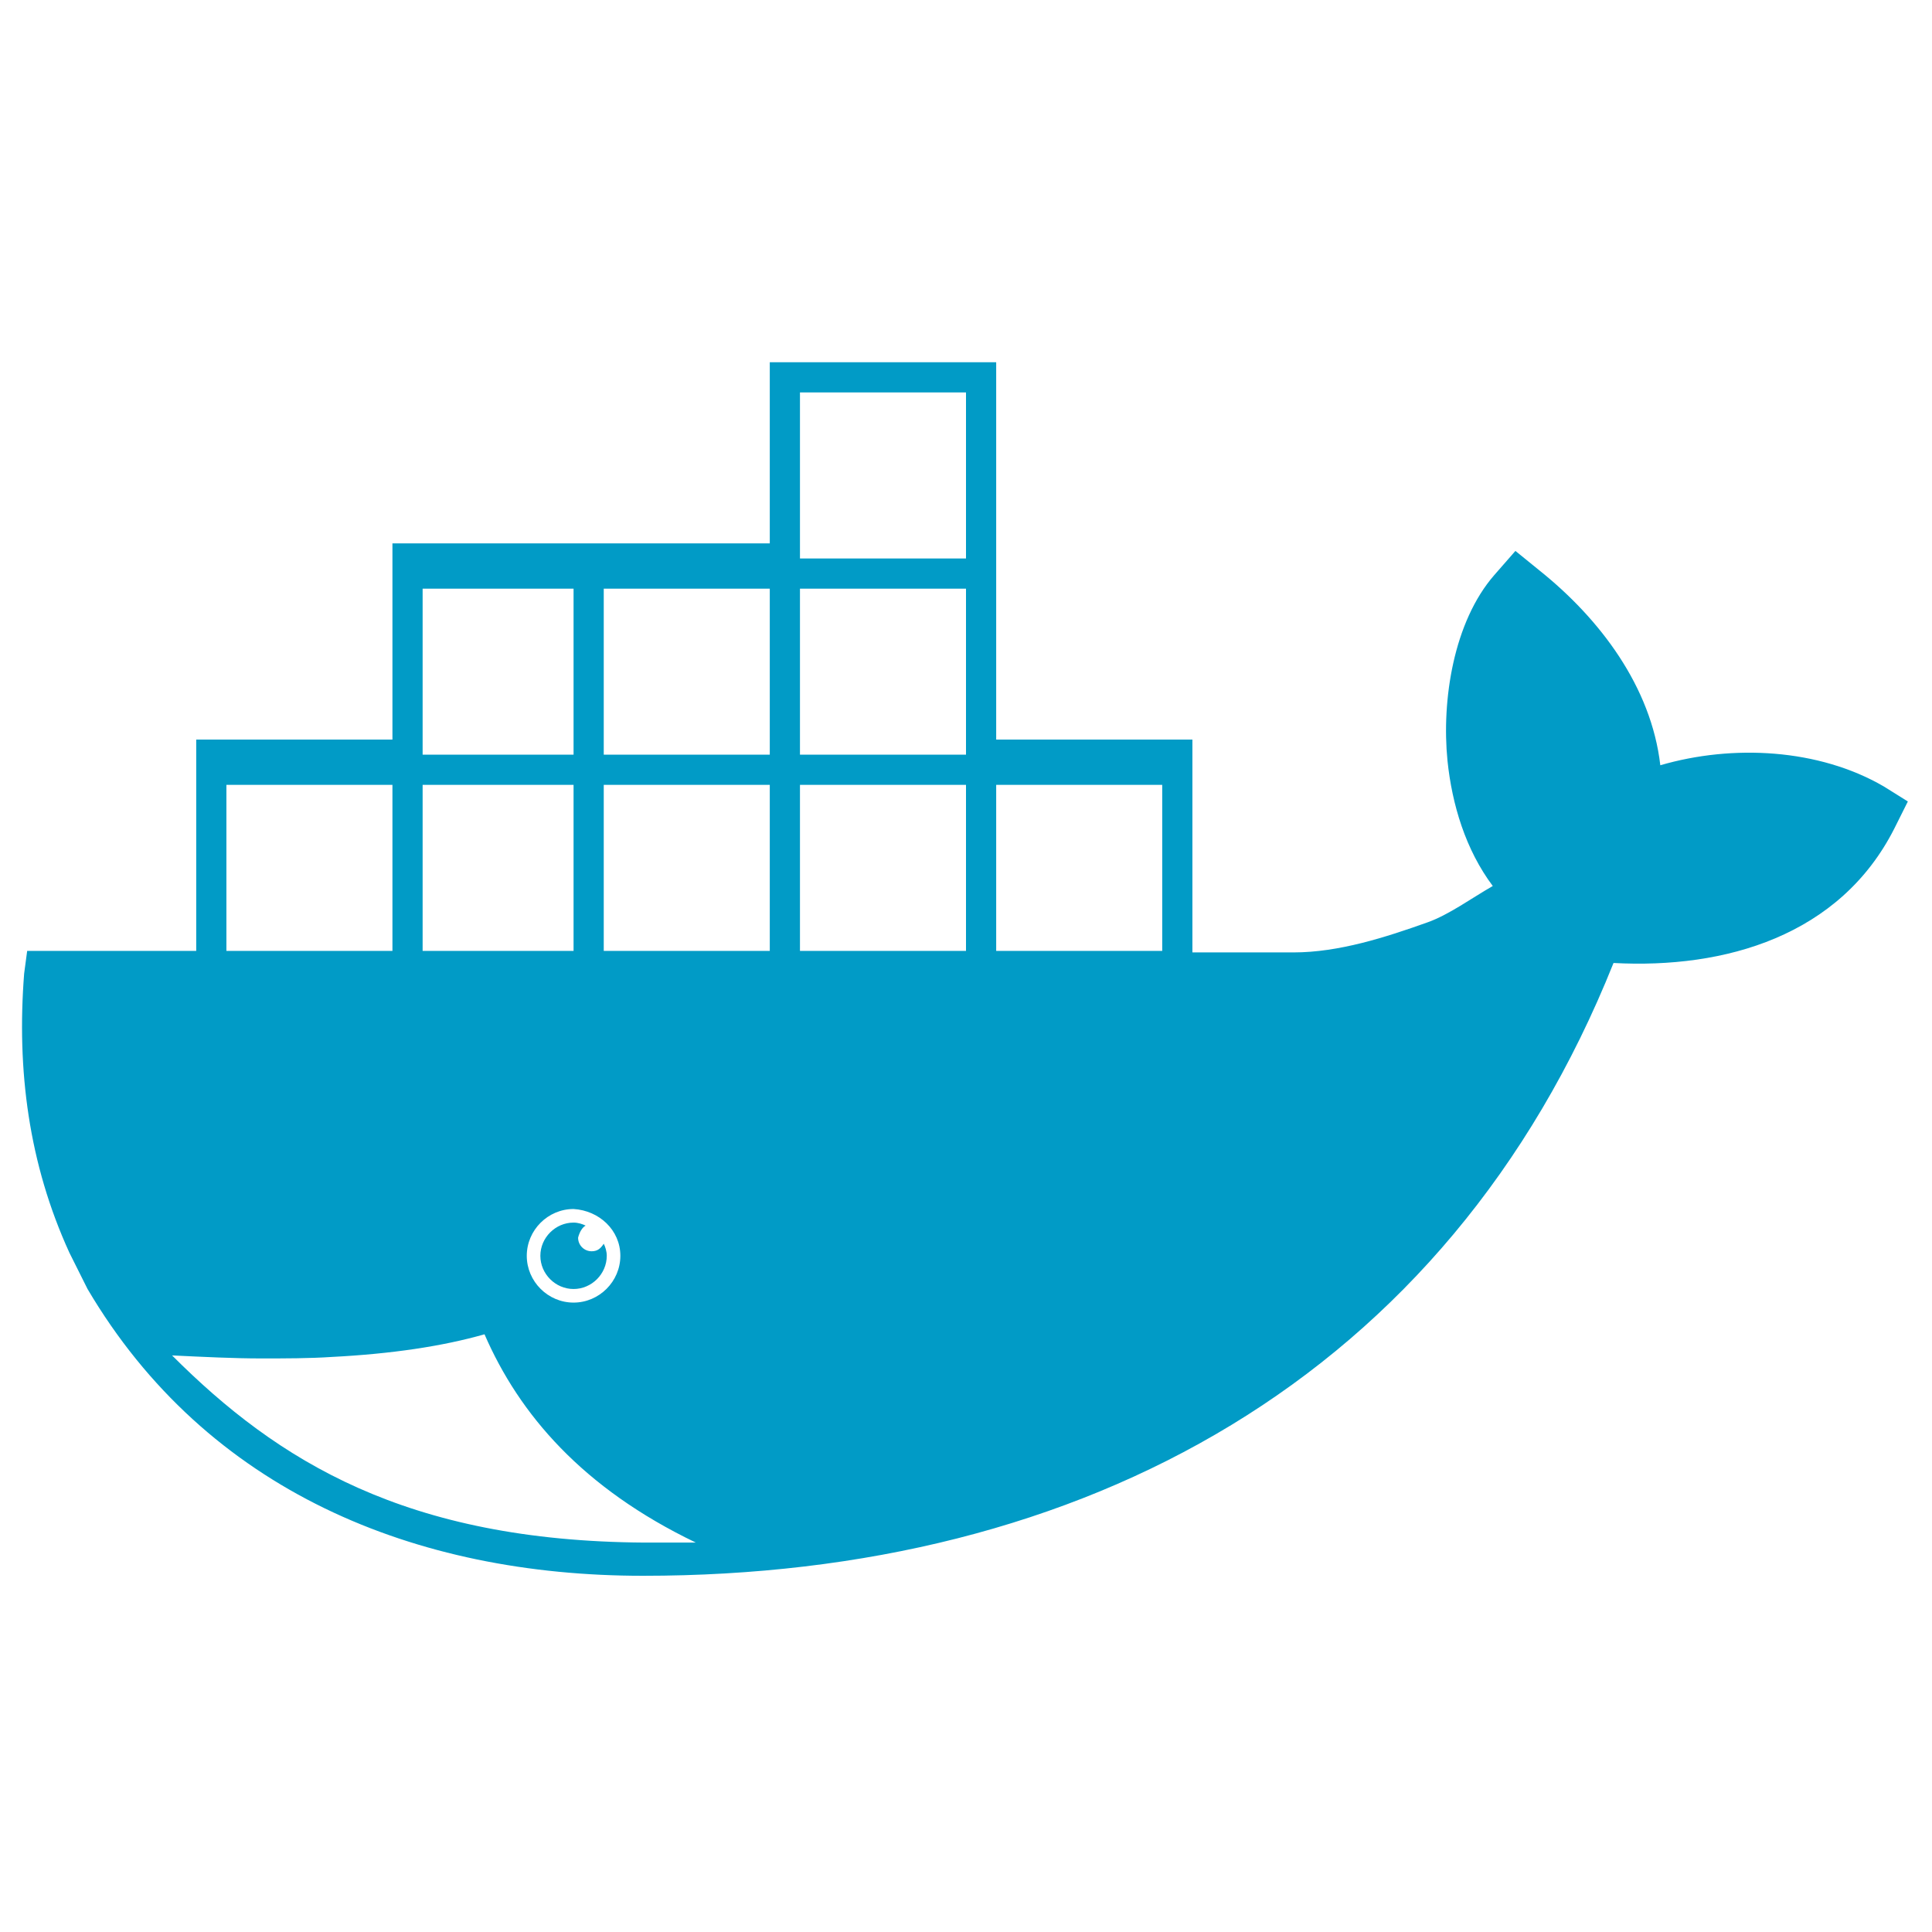
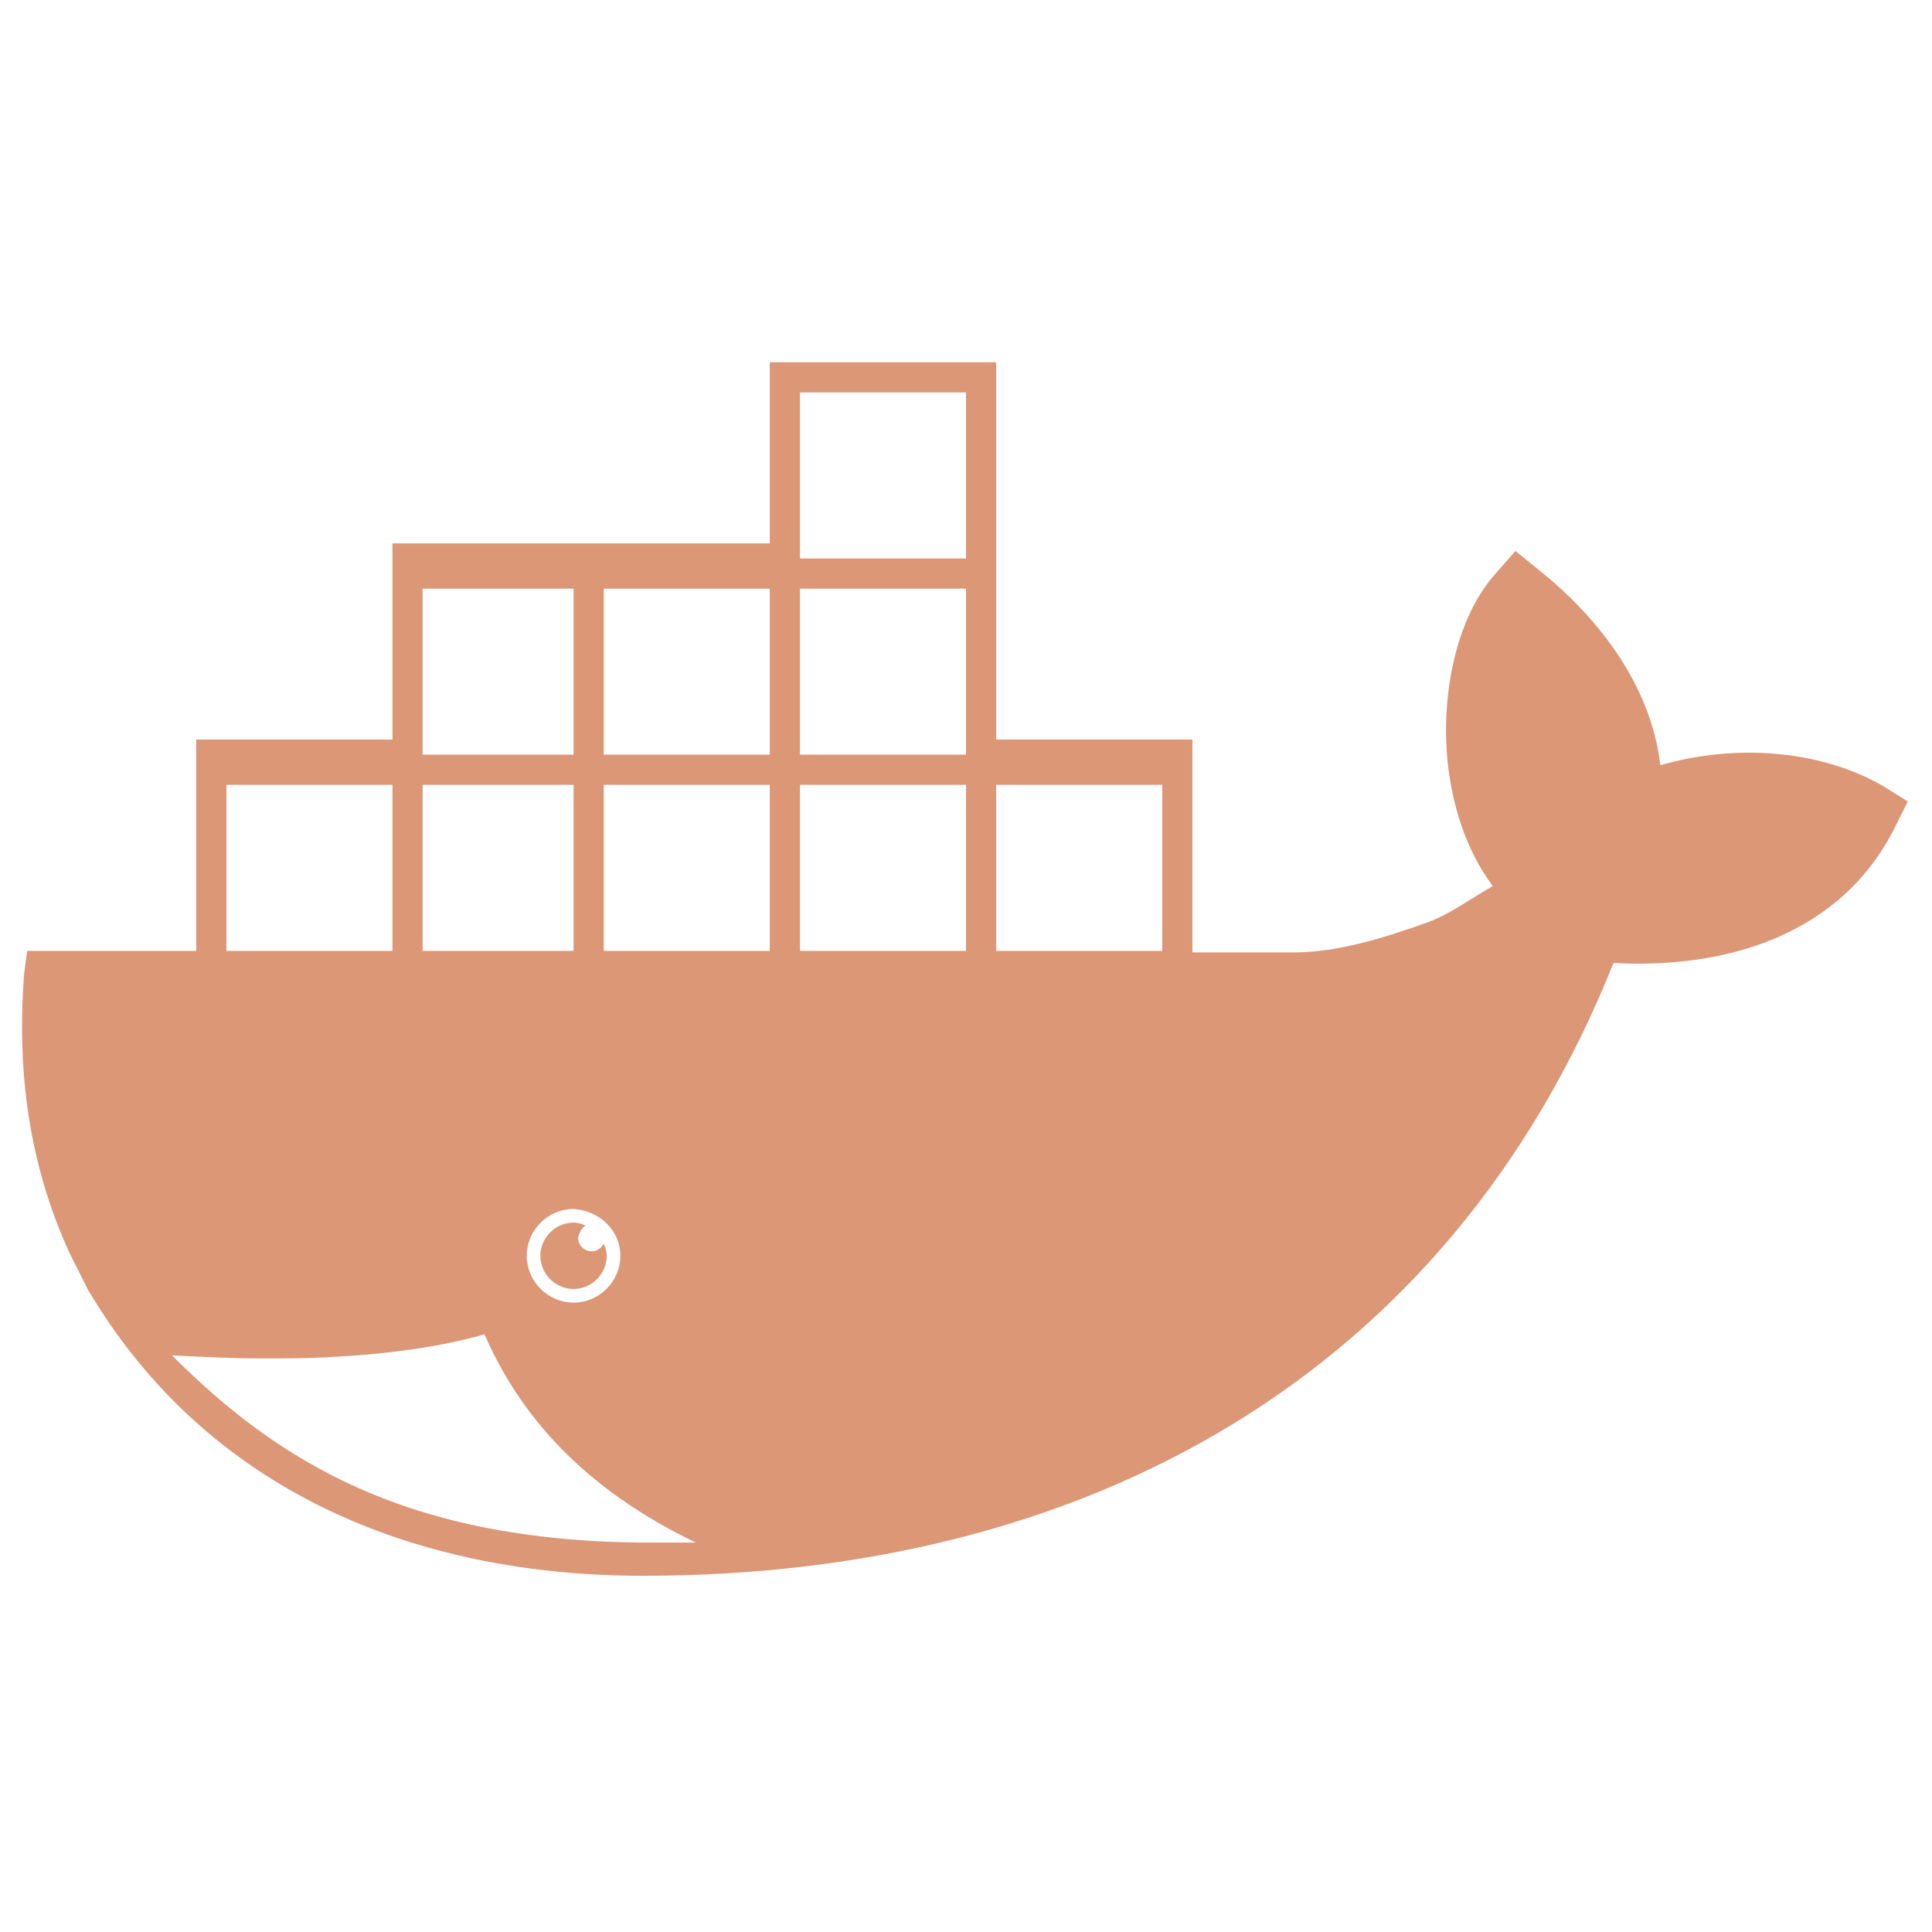
<svg xmlns="http://www.w3.org/2000/svg" viewBox="0 0 128 128">
-   <path d="M124.8 52.1c-4.3-2.5-10-2.8-14.8-1.4-.6-5.2-4-9.7-8-12.9l-1.6-1.3-1.4 1.6c-2.7 3.1-3.5 8.3-3.1 12.3.3 2.9 1.2 5.9 3 8.3-1.4.8-2.9 1.9-4.3 2.4-2.8 1-5.9 2-8.9 2H79V49H66V24H51v12H26v13H13v14H1.8l-.2 1.5c-.5 6.4.3 12.6 3 18.5l1.1 2.2.1.2c7.9 13.4 21.7 19 36.8 19 29.2 0 53.3-13.1 64.3-40.6 7.4.4 15-1.8 18.6-8.9l.9-1.8-1.6-1zM28 39h10v11H28V39zm13.1 44.2c0 1.7-1.4 3.1-3.1 3.1-1.7 0-3.1-1.4-3.1-3.1 0-1.7 1.4-3.1 3.1-3.1 1.7.1 3.1 1.4 3.1 3.1zM28 52h10v11H28V52zm-13 0h11v11H15V52zm27.7 50.2c-15.8-.1-24.3-5.4-31.3-12.4 2.1.1 4.1.2 5.9.2 1.6 0 3.2 0 4.7-.1 3.9-.2 7.3-.7 10.1-1.5 2.3 5.3 6.5 10.2 14 13.8h-3.4zM51 63H40V52h11v11zm0-13H40V39h11v11zm13 13H53V52h11v11zm0-13H53V39h11v11zm0-13H53V26h11v11zm13 26H66V52h11v11zM38.8 81.2c-.2-.1-.5-.2-.8-.2-1.2 0-2.2 1-2.2 2.2 0 1.2 1 2.2 2.2 2.2s2.2-1 2.2-2.2c0-.3-.1-.6-.2-.8-.2.3-.4.5-.8.5-.5 0-.9-.4-.9-.9.1-.4.3-.7.5-.8z" fill="#019BC6" />
+   <path d="M124.8 52.1c-4.3-2.5-10-2.8-14.8-1.4-.6-5.2-4-9.7-8-12.9l-1.6-1.3-1.4 1.6c-2.7 3.1-3.5 8.3-3.1 12.3.3 2.9 1.2 5.9 3 8.3-1.4.8-2.9 1.9-4.3 2.4-2.8 1-5.9 2-8.9 2H79V49H66V24H51v12H26v13H13v14H1.8l-.2 1.5c-.5 6.4.3 12.6 3 18.5l1.1 2.2.1.2c7.9 13.4 21.7 19 36.8 19 29.2 0 53.3-13.1 64.3-40.6 7.4.4 15-1.8 18.6-8.9l.9-1.8-1.6-1zM28 39h10v11H28V39zm13.1 44.2c0 1.7-1.4 3.1-3.1 3.1-1.7 0-3.1-1.4-3.1-3.1 0-1.7 1.4-3.1 3.1-3.1 1.7.1 3.1 1.4 3.1 3.1zM28 52h10v11H28V52zm-13 0h11v11H15V52zm27.7 50.2c-15.8-.1-24.3-5.4-31.3-12.4 2.1.1 4.1.2 5.9.2 1.6 0 3.2 0 4.7-.1 3.9-.2 7.3-.7 10.1-1.5 2.3 5.3 6.5 10.2 14 13.8h-3.4zM51 63H40V52h11v11zm0-13H40V39h11v11zm13 13H53V52h11v11zm0-13H53V39h11v11zm0-13H53V26h11v11zm13 26H66V52h11v11zM38.8 81.2c-.2-.1-.5-.2-.8-.2-1.2 0-2.2 1-2.2 2.2 0 1.2 1 2.2 2.2 2.2s2.2-1 2.2-2.2c0-.3-.1-.6-.2-.8-.2.3-.4.5-.8.5-.5 0-.9-.4-.9-.9.1-.4.3-.7.5-.8z" fill="#DC9777" />
</svg>
